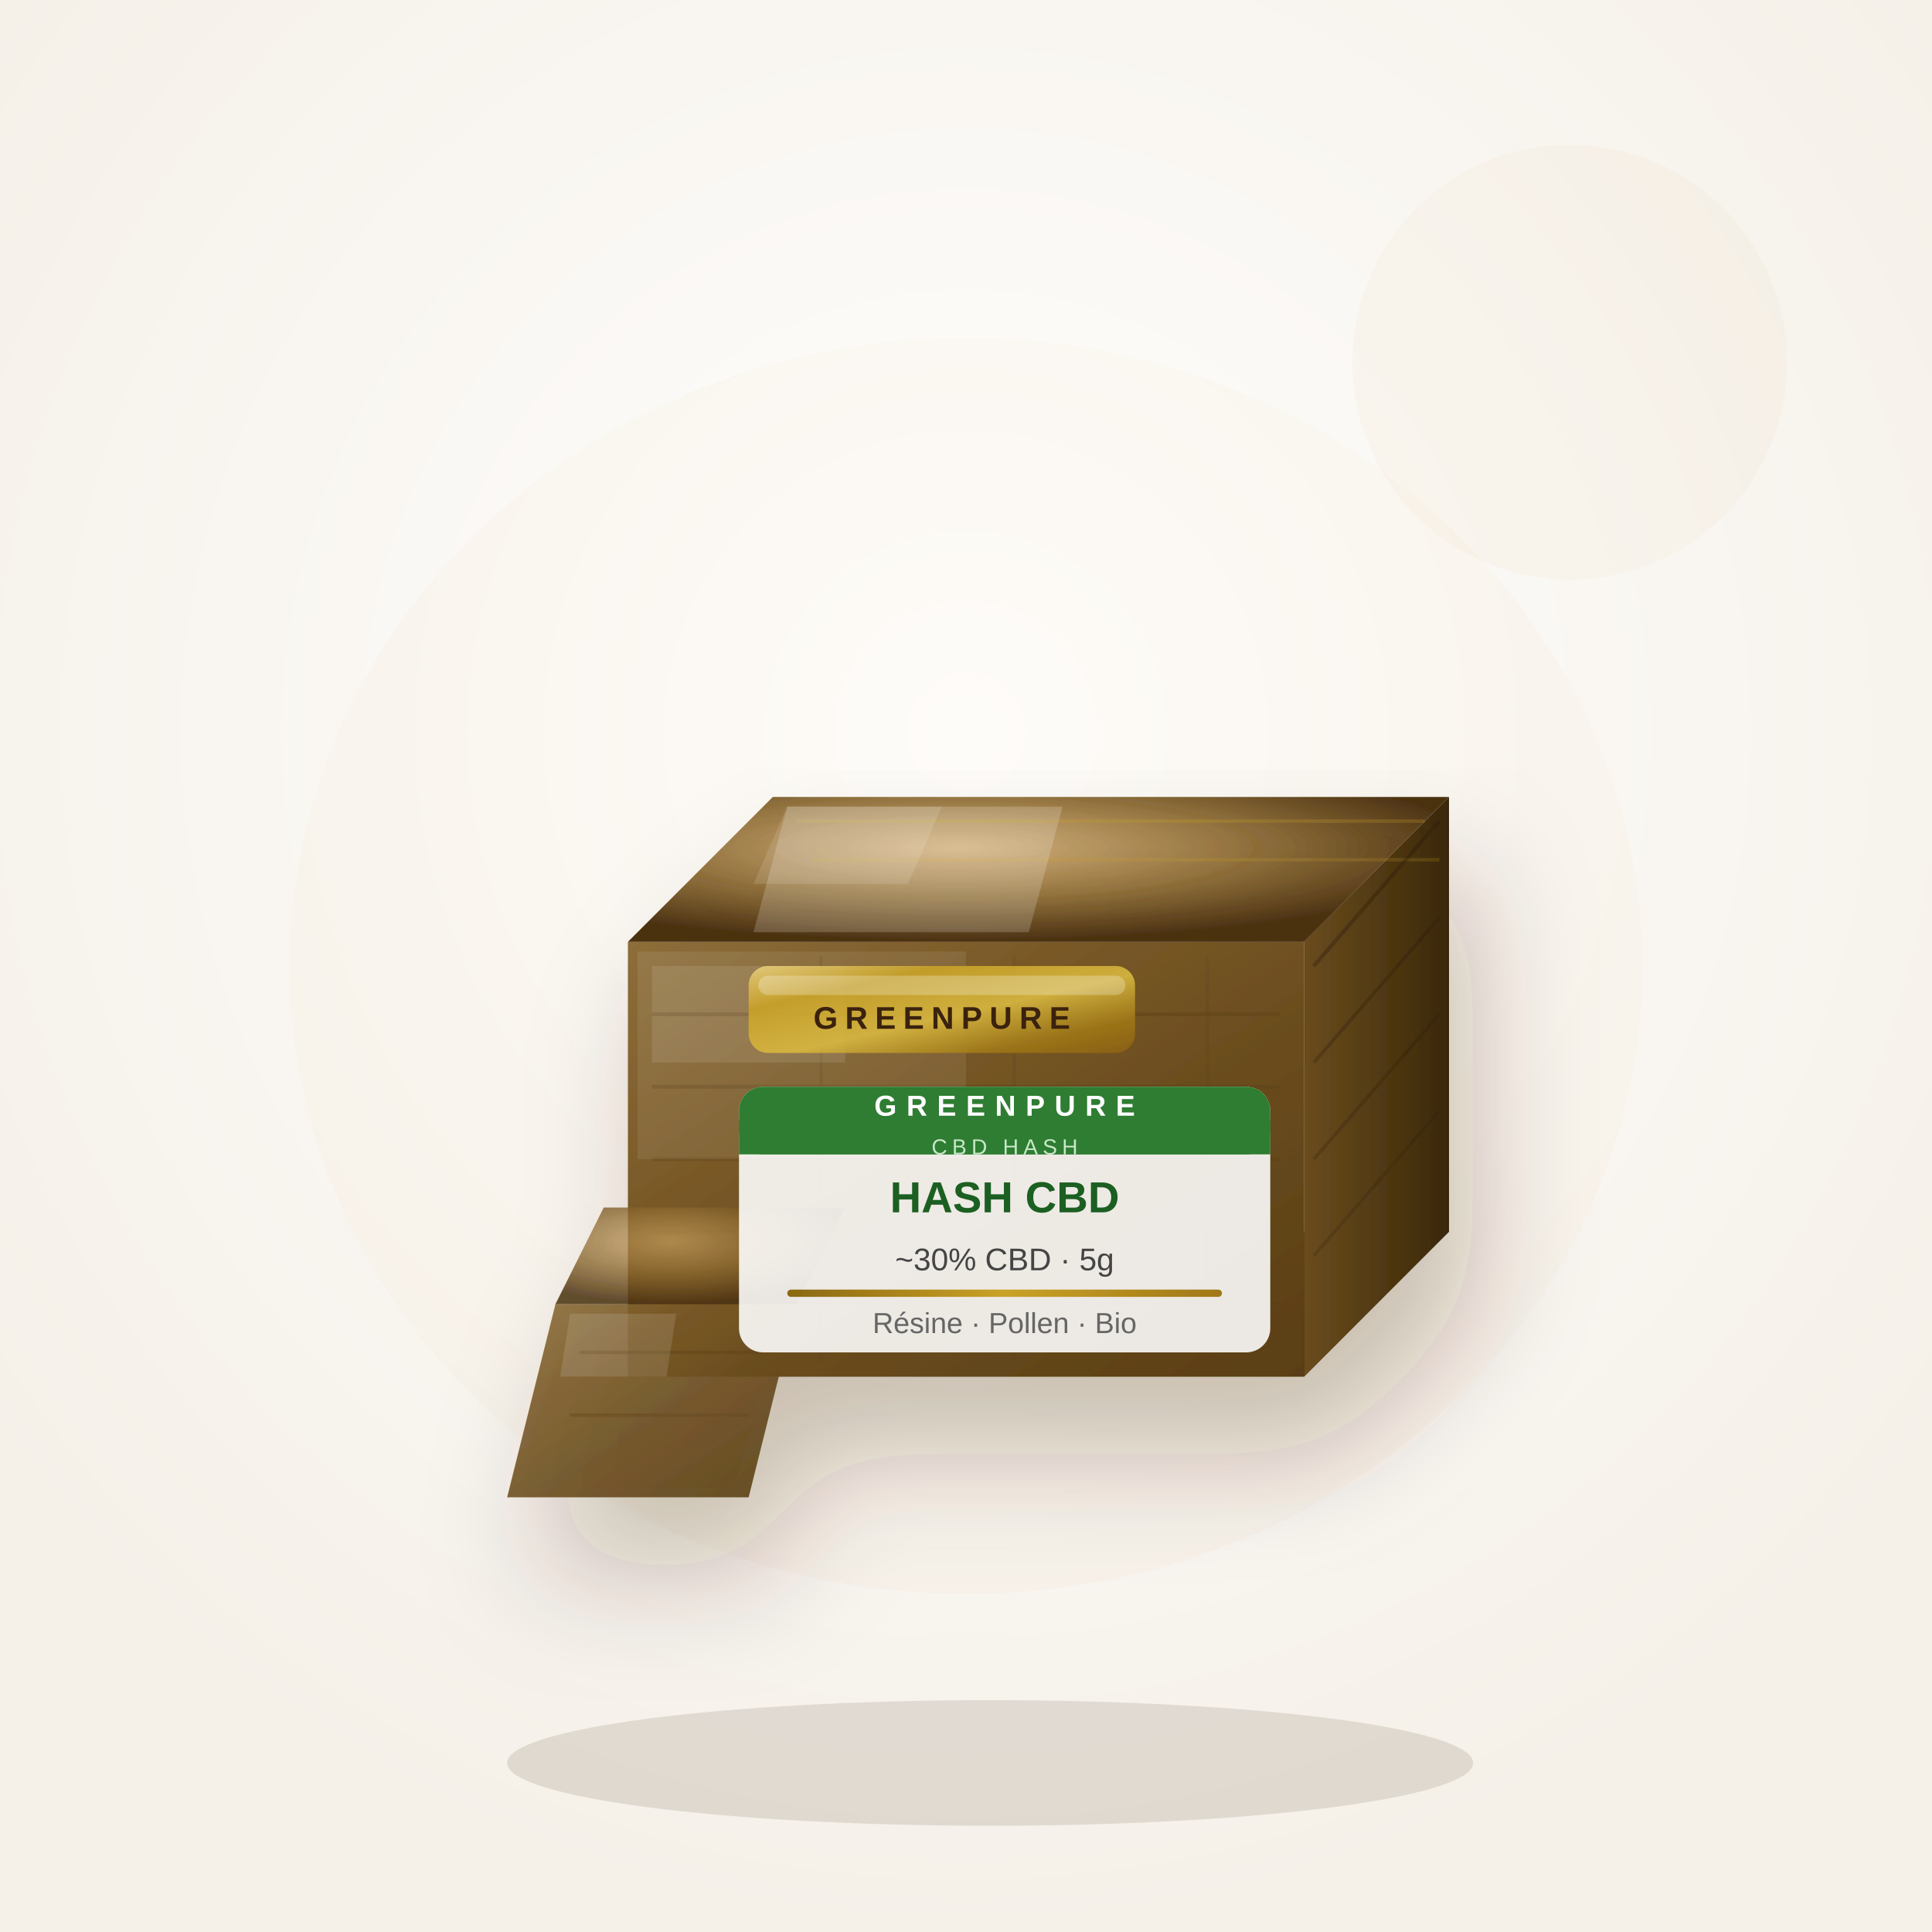
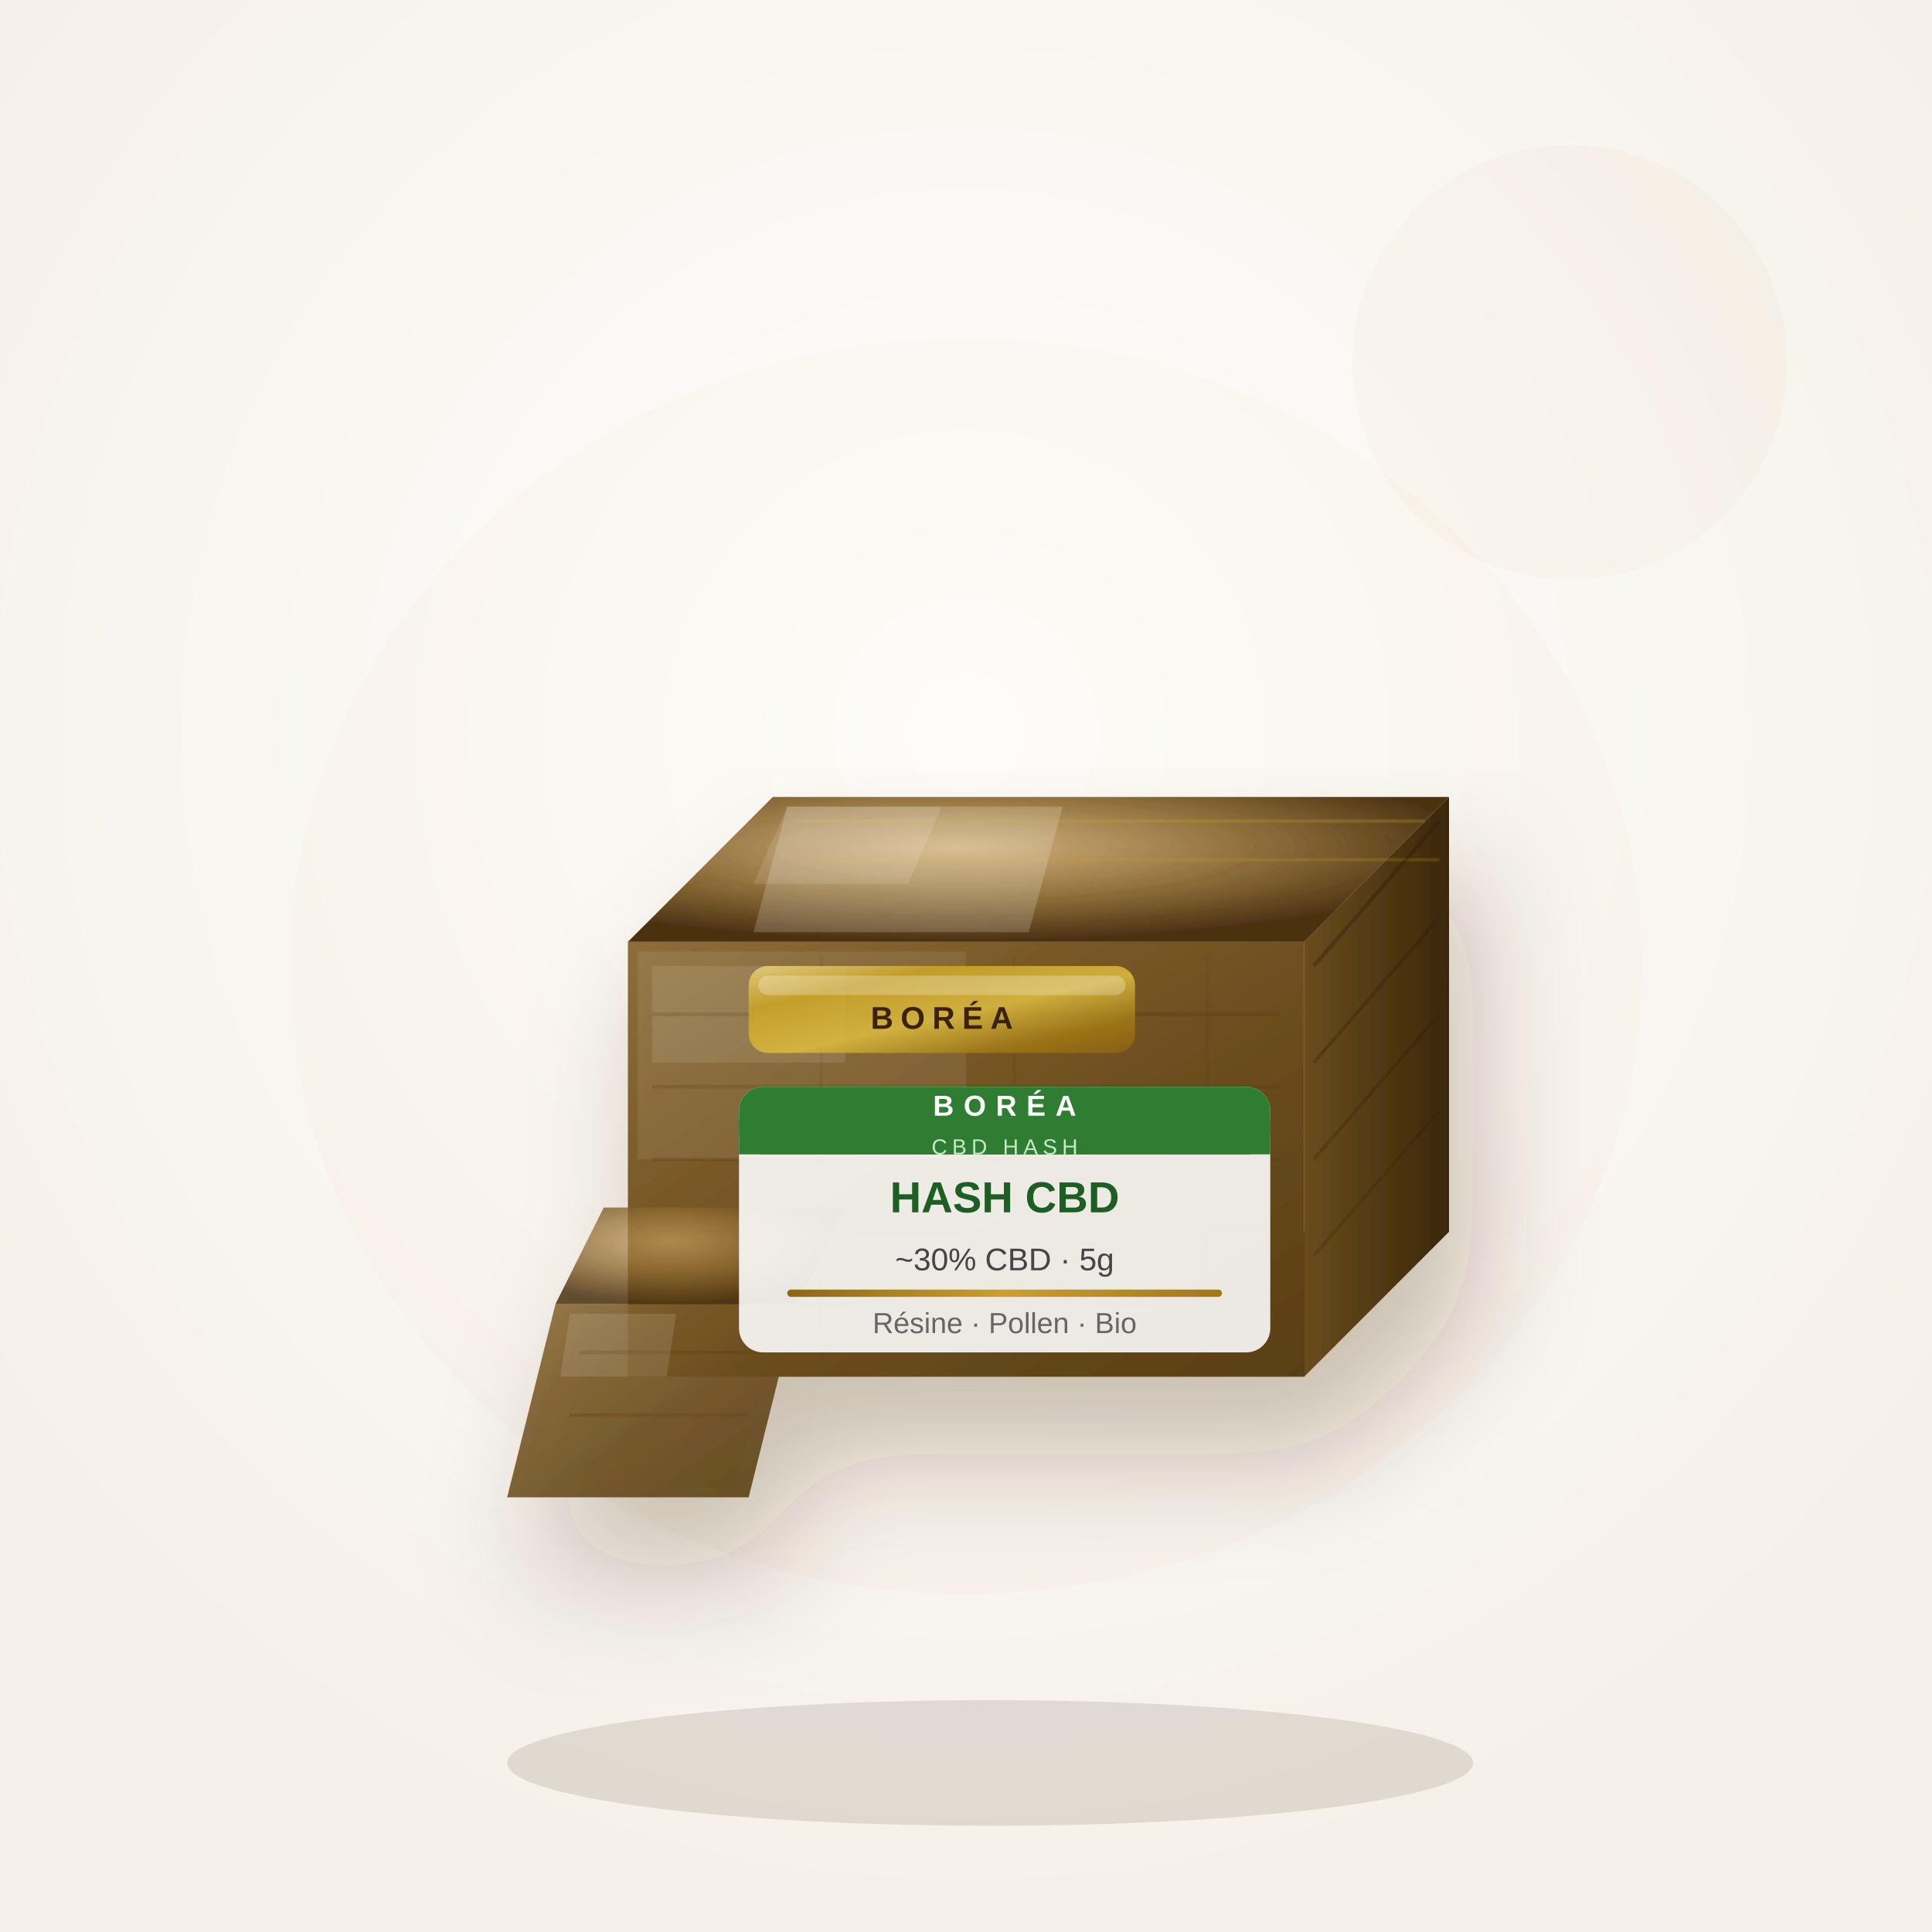
<svg xmlns="http://www.w3.org/2000/svg" viewBox="0 0 400 400" width="400" height="400">
  <defs>
    <radialGradient id="bg-hh" cx="50%" cy="38%" r="62%">
      <stop offset="0%" stop-color="#ffffff" />
      <stop offset="100%" stop-color="#f5f0e8" />
    </radialGradient>
    <linearGradient id="hash-face-hh" x1="0%" y1="0%" x2="100%" y2="100%">
      <stop offset="0%" stop-color="#8d6e3a" />
      <stop offset="30%" stop-color="#7a5a28" />
      <stop offset="60%" stop-color="#6a4c1e" />
      <stop offset="100%" stop-color="#5a3e14" />
    </linearGradient>
    <radialGradient id="hash-glow-hh" cx="40%" cy="35%" r="65%">
      <stop offset="0%" stop-color="#c8a060" stop-opacity="0.8" />
      <stop offset="50%" stop-color="#8d6a30" stop-opacity="0.9" />
      <stop offset="100%" stop-color="#4a3010" stop-opacity="1.0" />
    </radialGradient>
    <linearGradient id="hash-side-hh" x1="0%" y1="0%" x2="0%" y2="100%">
      <stop offset="0%" stop-color="#5a3e14" />
      <stop offset="50%" stop-color="#4a3010" />
      <stop offset="100%" stop-color="#3a2008" />
    </linearGradient>
    <linearGradient id="hash-right-hh" x1="0%" y1="0%" x2="100%" y2="0%">
      <stop offset="0%" stop-color="#6a4c1e" />
      <stop offset="100%" stop-color="#3a2808" />
    </linearGradient>
    <linearGradient id="foil-hh" x1="0%" y1="0%" x2="100%" y2="100%">
      <stop offset="0%" stop-color="#e8d080" />
      <stop offset="25%" stop-color="#c9a227" />
      <stop offset="55%" stop-color="#d8b840" />
      <stop offset="80%" stop-color="#a07818" />
      <stop offset="100%" stop-color="#8a6010" />
    </linearGradient>
    <linearGradient id="gold-hh" x1="0%" y1="0%" x2="100%" y2="0%">
      <stop offset="0%" stop-color="#8b6810" />
      <stop offset="50%" stop-color="#c9a227" />
      <stop offset="100%" stop-color="#a07818" />
    </linearGradient>
    <filter id="shadow-hh" x="-25%" y="-15%" width="150%" height="145%">
      <feGaussianBlur in="SourceAlpha" stdDeviation="12" result="blur" />
      <feOffset dx="5" dy="16" result="offsetBlur" />
      <feFlood flood-color="#3a2010" flood-opacity="0.25" result="color" />
      <feComposite in="color" in2="offsetBlur" operator="in" result="shadow" />
      <feMerge>
        <feMergeNode in="shadow" />
        <feMergeNode in="SourceGraphic" />
      </feMerge>
    </filter>
    <filter id="hash-texture-hh">
      <feTurbulence type="fractalNoise" baseFrequency="0.65" numOctaves="3" seed="8" result="noise" />
      <feDisplacementMap in="SourceGraphic" in2="noise" scale="2" xChannelSelector="R" yChannelSelector="G" />
    </filter>
  </defs>
  <rect width="400" height="400" fill="url(#bg-hh)" />
  <ellipse cx="200" cy="200" rx="140" ry="130" fill="#c9a227" opacity="0.03" />
  <ellipse cx="205" cy="365" rx="100" ry="13" fill="#3a2010" opacity="0.12" />
  <g filter="url(#shadow-hh)">
    <path d="M130,285 L270,285 L300,255 L160,255 Z" fill="url(#hash-side-hh)" />
    <path d="M270,285 L300,255 L300,165 L270,195 Z" fill="url(#hash-right-hh)" />
    <path d="M130,195 L270,195 L270,285 L130,285 Z" fill="url(#hash-face-hh)" />
    <path d="M130,195 L160,165 L300,165 L270,195 Z" fill="url(#hash-glow-hh)" />
    <line x1="135" y1="210" x2="265" y2="210" stroke="#5a3e14" stroke-width="0.8" opacity="0.40" />
    <line x1="135" y1="225" x2="265" y2="225" stroke="#5a3e14" stroke-width="0.8" opacity="0.35" />
    <line x1="135" y1="240" x2="265" y2="240" stroke="#5a3e14" stroke-width="0.8" opacity="0.30" />
    <line x1="135" y1="255" x2="265" y2="255" stroke="#5a3e14" stroke-width="0.8" opacity="0.25" />
    <line x1="135" y1="270" x2="265" y2="270" stroke="#5a3e14" stroke-width="0.8" opacity="0.20" />
    <line x1="170" y1="198" x2="170" y2="282" stroke="#5a3e14" stroke-width="0.7" opacity="0.20" />
    <line x1="210" y1="198" x2="210" y2="282" stroke="#5a3e14" stroke-width="0.7" opacity="0.18" />
    <line x1="250" y1="198" x2="250" y2="282" stroke="#5a3e14" stroke-width="0.7" opacity="0.18" />
    <path d="M132,197 L200,197 L200,240 L132,240 Z" fill="white" opacity="0.08" />
    <path d="M135,200 L175,200 L175,220 L135,220 Z" fill="white" opacity="0.10" />
    <line x1="165" y1="170" x2="295" y2="170" stroke="#c9a227" stroke-width="0.7" opacity="0.25" />
    <line x1="168" y1="178" x2="298" y2="178" stroke="#c9a227" stroke-width="0.7" opacity="0.20" />
    <path d="M163,167 L220,167 L213,193 L156,193 Z" fill="white" opacity="0.18" />
    <path d="M163,167 L195,167 L188,183 L156,183 Z" fill="white" opacity="0.12" />
    <line x1="272" y1="200" x2="298" y2="170" stroke="#2a1808" stroke-width="0.8" opacity="0.35" />
    <line x1="272" y1="220" x2="298" y2="190" stroke="#2a1808" stroke-width="0.7" opacity="0.30" />
    <line x1="272" y1="240" x2="298" y2="210" stroke="#2a1808" stroke-width="0.7" opacity="0.25" />
    <line x1="272" y1="260" x2="298" y2="230" stroke="#2a1808" stroke-width="0.7" opacity="0.20" />
    <path d="M115,270 L165,270 L155,310 L105,310 Z" fill="url(#hash-face-hh)" opacity="0.90" />
    <path d="M115,270 L165,270 L175,250 L125,250 Z" fill="url(#hash-glow-hh)" opacity="0.85" />
    <path d="M118,272 L162,272 L152,308 L108,308 Z" fill="url(#hash-face-hh)" opacity="0.05" />
    <line x1="120" y1="280" x2="158" y2="280" stroke="#5a3e14" stroke-width="0.7" opacity="0.35" />
    <line x1="118" y1="293" x2="155" y2="293" stroke="#5a3e14" stroke-width="0.7" opacity="0.30" />
    <path d="M118,272 L140,272 L138,285 L116,285 Z" fill="white" opacity="0.12" />
    <rect x="155" y="200" width="80" height="18" rx="4" fill="url(#foil-hh)" opacity="0.90" />
    <rect x="157" y="202" width="76" height="4" rx="2" fill="white" opacity="0.25" />
-     <text x="195" y="213" font-family="'Helvetica Neue', Arial, sans-serif" font-size="6.5" font-weight="700" fill="#3a2010" text-anchor="middle" letter-spacing="1.5">GREENPURE</text>
+     <text x="195" y="213" font-family="'Helvetica Neue', Arial, sans-serif" font-size="6.5" font-weight="700" fill="#3a2010" text-anchor="middle" letter-spacing="1.5">BORÉA</text>
    <rect x="153" y="225" width="110" height="55" rx="5" fill="white" opacity="0.88" />
    <rect x="153" y="225" width="110" height="14" rx="5" fill="#2e7d32" />
    <rect x="153" y="232" width="110" height="7" fill="#2e7d32" />
-     <text x="208" y="231" font-family="'Helvetica Neue', Arial, sans-serif" font-size="6" font-weight="700" fill="white" text-anchor="middle" letter-spacing="2">GREENPURE</text>
+     <text x="208" y="231" font-family="'Helvetica Neue', Arial, sans-serif" font-size="6" font-weight="700" fill="white" text-anchor="middle" letter-spacing="2">BORÉA</text>
    <text x="208" y="239" font-family="'Helvetica Neue', Arial, sans-serif" font-size="4.5" fill="#c8e8c8" text-anchor="middle" letter-spacing="1">CBD HASH</text>
    <text x="208" y="251" font-family="'Helvetica Neue', Arial, sans-serif" font-size="9" font-weight="800" fill="#1b5e20" text-anchor="middle">HASH CBD</text>
    <text x="208" y="263" font-family="'Helvetica Neue', Arial, sans-serif" font-size="6.5" fill="#444444" text-anchor="middle">~30% CBD · 5g</text>
    <rect x="163" y="267" width="90" height="1.5" rx="0.75" fill="url(#gold-hh)" />
    <text x="208" y="276" font-family="'Helvetica Neue', Arial, sans-serif" font-size="6" fill="#666666" text-anchor="middle">Résine · Pollen · Bio</text>
  </g>
  <g opacity="0.04" transform="translate(325, 75) rotate(20)">
    <circle cx="0" cy="0" r="45" fill="#c9a227" />
  </g>
</svg>
